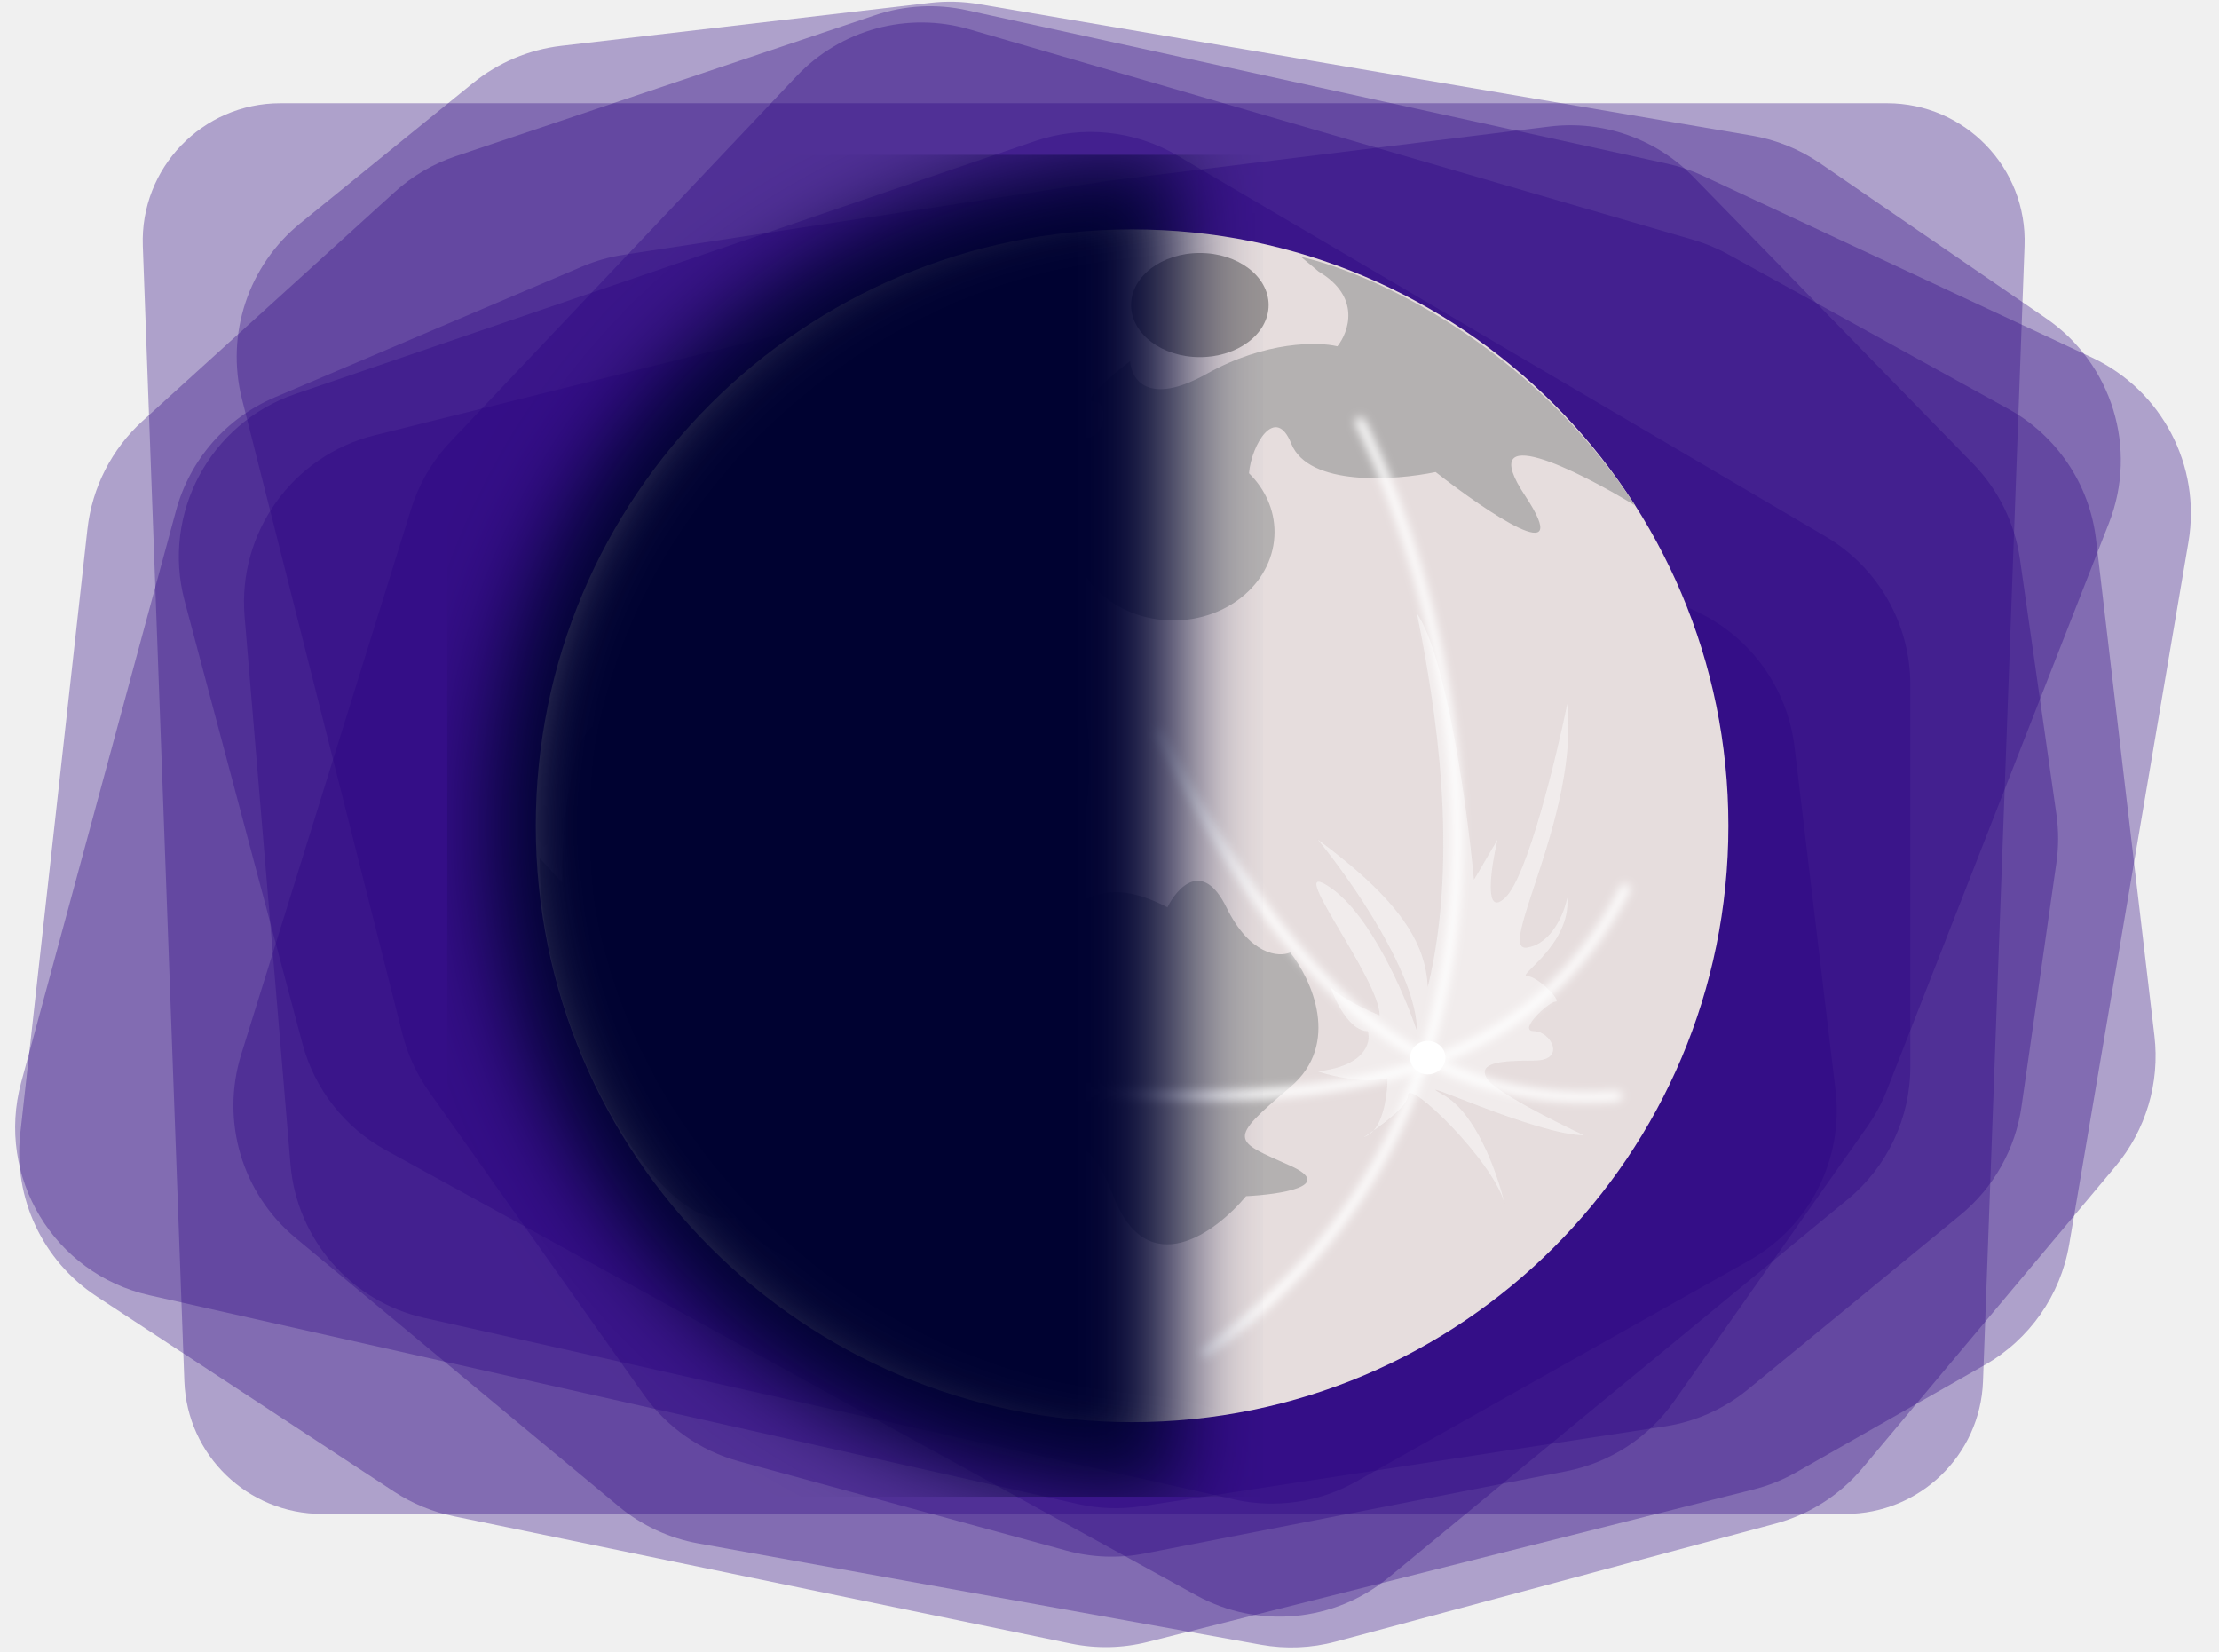
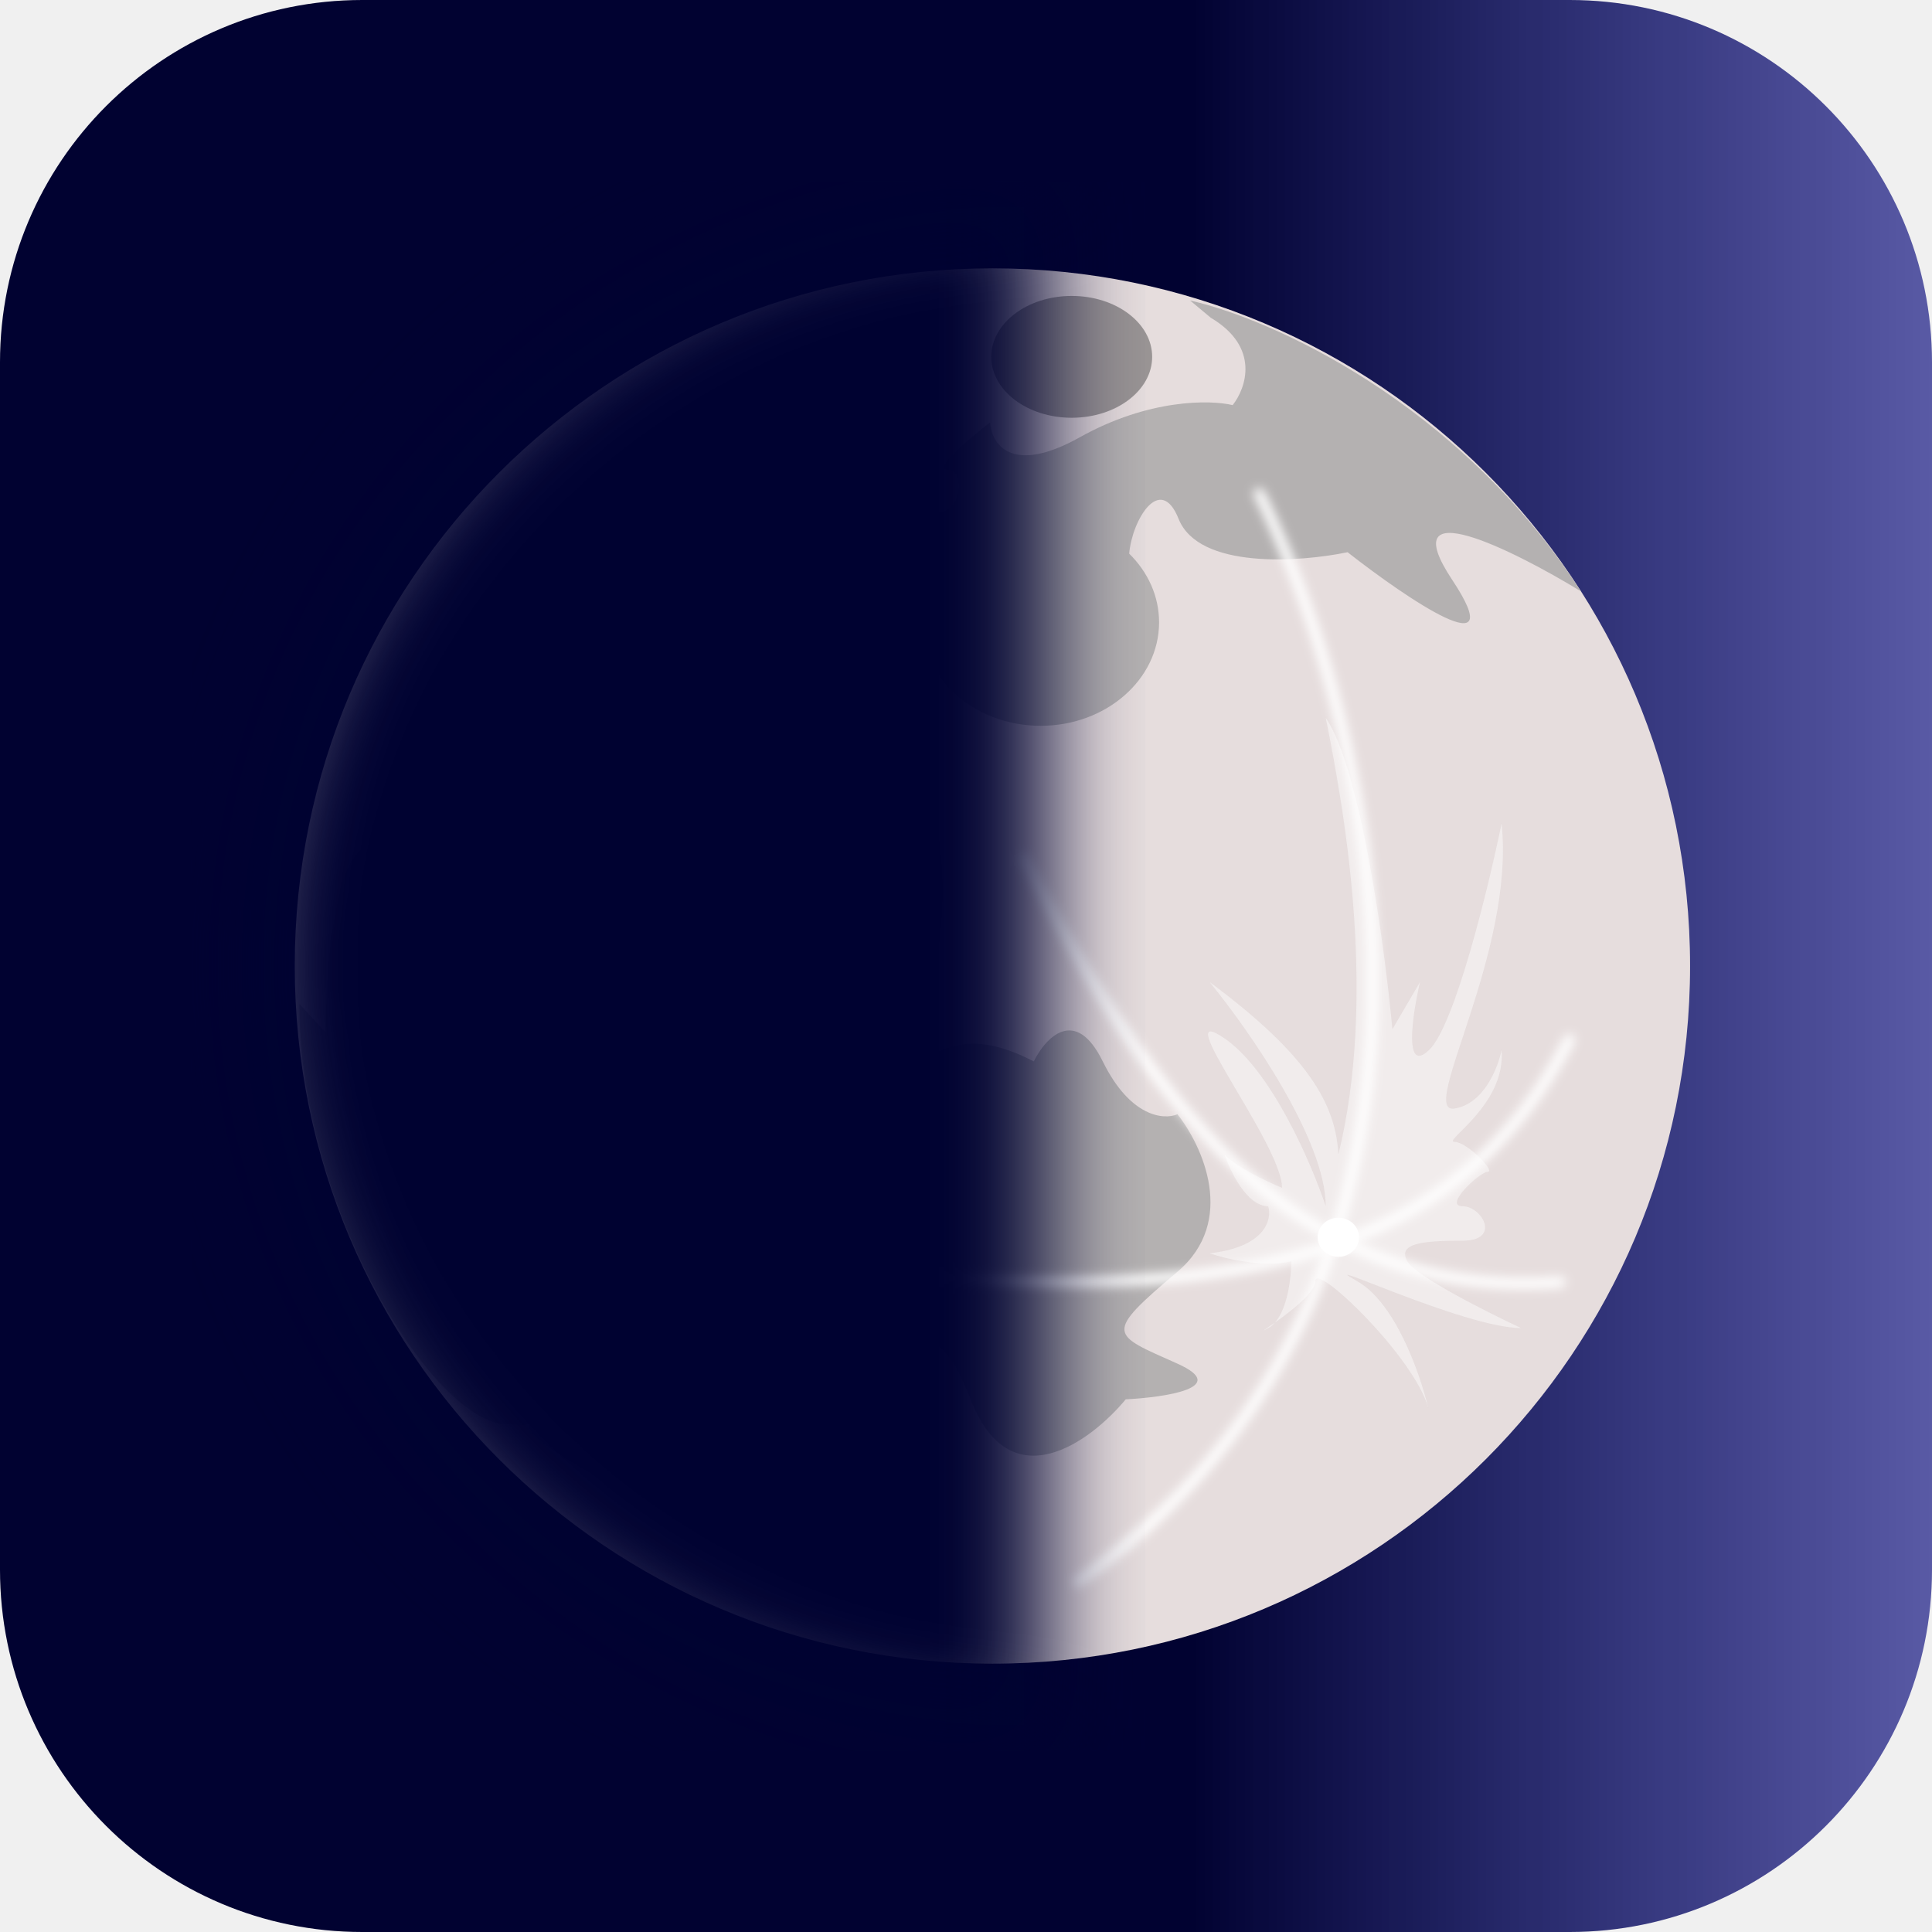
- <svg xmlns="http://www.w3.org/2000/svg" width="86" height="64" viewBox="0 0 86 64" fill="none">
-   <g clip-path="url(#clip0_105_48)">
-     <path d="M5.535 9.528C5.425 6.508 7.843 4 10.865 4H73.134C76.156 4 78.575 6.508 78.464 9.528L76.854 53.528C76.749 56.396 74.394 58.667 71.525 58.667H12.475C9.605 58.667 7.25 56.396 7.145 53.528L5.535 9.528Z" fill="#290081" fill-opacity="0.33" />
-     <path d="M44.479 63.628C43.505 63.873 42.489 63.895 41.506 63.692L17.58 58.757C16.756 58.587 15.972 58.263 15.269 57.802L3.753 50.244C1.655 48.867 0.508 46.429 0.785 43.934L3.388 20.505C3.568 18.891 4.33 17.398 5.533 16.306L15.3 7.438C15.982 6.819 16.784 6.349 17.657 6.055L33.918 0.588C35.062 0.203 36.289 0.136 37.469 0.395L64.61 6.341C65.091 6.447 65.559 6.605 66.005 6.814L81.066 13.85C83.784 15.12 85.319 18.049 84.816 21.006L80.195 48.219C79.861 50.19 78.659 51.907 76.921 52.896L69.623 57.05C69.099 57.349 68.537 57.575 67.952 57.722L44.479 63.628Z" fill="#290081" fill-opacity="0.33" />
-     <path d="M40.104 5.47C41.942 4.841 43.963 5.046 45.638 6.03L70.749 20.787C72.787 21.985 74.038 24.171 74.038 26.535V41.334C74.038 43.326 73.147 45.214 71.609 46.48L53.82 61.129C51.714 62.862 48.765 63.139 46.373 61.826L14.954 44.573C13.357 43.696 12.189 42.204 11.721 40.444L7.156 23.291C6.255 19.906 8.128 16.401 11.442 15.268L40.104 5.47Z" fill="#290081" fill-opacity="0.33" />
-     <path d="M30.87 2.954C32.587 1.14 35.174 0.438 37.572 1.136L65.623 9.293C66.095 9.431 66.551 9.62 66.982 9.858L77.833 15.845C79.716 16.884 80.983 18.767 81.234 20.903L83.497 40.142C83.712 41.966 83.164 43.798 81.984 45.205L72.184 56.89C71.305 57.938 70.125 58.69 68.804 59.045L51.774 63.614C50.825 63.868 49.832 63.91 48.865 63.736L27.061 59.811C25.929 59.607 24.868 59.114 23.983 58.378L11.453 47.971C9.376 46.246 8.544 43.438 9.348 40.86L15.935 19.717C16.238 18.745 16.759 17.856 17.459 17.117L30.87 2.954Z" fill="#290081" fill-opacity="0.33" />
-     <path d="M43 7L60.054 4.903C62.12 4.649 64.187 5.375 65.64 6.866L76.461 17.962C77.448 18.974 78.088 20.274 78.287 21.674L79.699 31.556C79.788 32.182 79.788 32.818 79.698 33.444L78.347 42.876C78.111 44.525 77.266 46.026 75.978 47.083L67.748 53.839C66.822 54.599 65.708 55.095 64.524 55.276L44.242 58.37C43.421 58.496 42.584 58.466 41.774 58.284L5.792 50.194C2.09 49.361 -0.172 45.61 0.82 41.947L6.821 19.791C7.355 17.818 8.764 16.199 10.645 15.399L22.56 10.329C23.074 10.111 23.613 9.957 24.165 9.873L43 7Z" fill="#290081" fill-opacity="0.33" />
-     <path d="M36.261 11.454C37.752 11.083 39.325 11.238 40.715 11.893L65.773 23.706C67.85 24.686 69.277 26.665 69.55 28.946L71.139 42.248C71.459 44.923 70.136 47.528 67.788 48.849L52.563 57.413C51.128 58.22 49.444 58.468 47.837 58.108L16.444 51.071C13.601 50.434 11.501 48.025 11.258 45.122L9.48 23.895C9.207 20.636 11.338 17.66 14.512 16.869L36.261 11.454Z" fill="#290081" fill-opacity="0.33" />
-     <path d="M36.052 0.11C36.681 0.037 37.317 0.054 37.941 0.16L67.889 5.254C68.841 5.416 69.746 5.783 70.542 6.329L79.299 12.337C81.857 14.091 82.866 17.378 81.736 20.265L73.127 42.252C72.932 42.749 72.678 43.221 72.371 43.657L64.877 54.307C63.886 55.714 62.39 56.684 60.702 57.014L44.362 60.202C43.356 60.398 42.319 60.36 41.331 60.09L28.638 56.629C27.148 56.222 25.845 55.311 24.953 54.051L16.622 42.295C16.147 41.624 15.8 40.871 15.598 40.074L9.377 15.461C8.741 12.944 9.623 10.287 11.639 8.651L18.329 3.221C19.312 2.424 20.501 1.922 21.758 1.776L36.052 0.11Z" fill="#290081" fill-opacity="0.33" />
-     <g clip-path="url(#clip1_105_48)">
-       <circle cx="43.875" cy="32" r="23.111" fill="#E6DDDD" />
-       <path d="M55.336 38.245C56.584 33.127 55.615 27.228 54.917 23.776C56.074 25.482 56.871 31.366 57.125 34.094L58.039 32.533C57.785 33.625 57.491 35.602 58.343 34.78C59.196 33.957 60.298 29.437 60.742 27.279C61.199 31.582 57.963 36.912 59.181 36.722C60.156 36.569 60.628 35.364 60.742 34.78C60.895 36.607 58.762 37.826 59.181 37.826C59.6 37.826 60.552 38.816 60.285 38.816C60.019 38.816 58.8 39.958 59.448 39.958C60.095 39.958 60.742 41.1 59.448 41.1C58.153 41.1 57.277 41.176 57.62 41.785C57.894 42.273 60.247 43.461 61.389 43.994C59.524 43.994 54.308 41.519 55.945 42.433C57.203 43.135 58.024 45.441 58.311 46.634C58.324 46.681 58.335 46.728 58.343 46.773C58.334 46.729 58.323 46.682 58.311 46.634C57.85 44.954 54.574 41.803 54.574 42.433C54.574 42.82 53.741 43.454 53.236 43.81C53.17 43.886 53.096 43.948 53.013 43.994C52.708 44.162 52.898 44.048 53.236 43.81C53.661 43.325 53.775 42.301 53.775 41.785C52.861 41.999 51.592 41.697 51.071 41.519C52.929 41.306 53.14 40.389 53.013 39.958C52.312 39.958 51.757 38.816 51.566 38.245C51.962 38.671 53 39.158 53.47 39.349C53.47 37.902 49.624 33.066 51.566 34.399C53.12 35.465 54.447 38.549 54.917 39.958C54.917 37.765 52.353 34.094 51.071 32.533C54.361 34.97 55.247 36.595 55.336 38.245Z" fill="#FCFCFC" fill-opacity="0.5" />
-       <ellipse cx="46.502" cy="11.821" rx="2.665" ry="2.018" fill="#4C4C4C" fill-opacity="0.5" />
-       <ellipse cx="35.532" cy="30.923" rx="6.549" ry="9.595" transform="rotate(11.2529 35.532 30.9231)" fill="#9F9F9F" />
-       <path d="M29.559 21.834C32.566 21.834 35.004 24.902 35.004 28.687C35.004 31.264 33.875 33.508 32.205 34.678C31.68 36.353 31.739 38.954 35.423 38.815C40.487 38.625 37.898 38.054 38.278 37.483C38.659 36.911 39.268 35.046 40.677 35.16C42.086 35.274 42.581 33.789 45.246 35.16C45.627 34.386 46.617 33.302 47.53 35.16C48.444 37.018 49.561 37.102 50.005 36.911C50.83 37.952 51.985 40.452 50.005 42.128C47.53 44.222 47.797 44.184 50.005 45.173C51.772 45.965 49.599 46.29 48.292 46.354C47.124 47.763 44.462 49.735 43.152 46.354C41.842 42.973 40.956 44.945 40.677 46.354C40.144 48.638 37.738 52.522 32.377 49.781C28.647 47.873 28.432 47.311 28.542 47.174C28.431 47.19 28.212 47.204 27.808 47.191C25.295 47.115 20.916 39.919 20.916 33.256L21.792 34.208C21.779 32.457 22.005 28.786 23.011 28.116C24.267 27.279 21.412 33.447 24.267 35.845C26.552 37.764 25.219 33.65 24.267 31.353L24.58 31.463C24.281 30.614 24.115 29.675 24.115 28.687C24.115 24.902 26.552 21.834 29.559 21.834Z" fill="#B4B1B1" />
-       <path d="M50.424 9.955C53.038 10.539 59.288 13.283 63.369 19.588C61.123 18.217 57.125 16.222 59.105 19.207C61.085 22.192 57.62 19.842 55.64 18.293C54.054 18.623 50.713 18.864 50.043 17.189C49.433 15.664 48.499 17.23 48.406 18.34C49.022 18.945 49.396 19.742 49.396 20.616C49.396 22.508 47.64 24.043 45.474 24.043C43.822 24.043 42.408 23.15 41.831 21.886C41.03 23.169 39.449 24.043 37.631 24.043C35.002 24.043 32.872 22.219 32.872 19.969C32.872 17.719 35.002 15.895 37.631 15.895C39.058 15.895 40.338 16.432 41.21 17.284C41.364 17.076 41.619 16.907 42.009 16.961C42.847 17.075 42.999 15.552 42.39 15.552C41.903 15.552 43.126 14.511 43.799 13.991C43.837 14.689 44.484 15.765 46.769 14.486C49.053 13.207 51.096 13.242 51.833 13.42C52.277 12.861 52.754 11.501 51.109 10.526L50.424 9.955Z" fill="#B4B1B1" />
-       <g filter="url(#filter0_f_105_48)">
-         <path d="M52.709 16.351C56.592 24.207 60.826 42.417 46.693 52.407" stroke="white" stroke-width="0.361" stroke-linecap="round" />
+ <svg xmlns="http://www.w3.org/2000/svg" width="64" height="64" viewBox="0 0 64 64" fill="none">
+   <g clip-path="url(#clip0_107_301)">
+     <rect width="64" height="64" rx="12" fill="url(#paint0_linear_107_301)" />
+     <g clip-path="url(#clip1_107_301)">
+       <circle cx="32.875" cy="32" r="23.111" fill="#E6DDDD" />
+       <path d="M44.336 38.245C45.584 33.127 44.615 27.228 43.917 23.776C45.074 25.482 45.871 31.366 46.125 34.094L47.039 32.533C46.785 33.625 46.491 35.602 47.343 34.78C48.196 33.957 49.298 29.437 49.742 27.279C50.199 31.582 46.963 36.912 48.181 36.722C49.156 36.569 49.628 35.364 49.742 34.78C49.895 36.607 47.762 37.826 48.181 37.826C48.6 37.826 49.552 38.816 49.285 38.816C49.019 38.816 47.8 39.958 48.448 39.958C49.095 39.958 49.742 41.1 48.448 41.1C47.153 41.1 46.277 41.176 46.62 41.785C46.894 42.273 49.247 43.461 50.389 43.994C48.524 43.994 43.308 41.519 44.945 42.433C46.203 43.135 47.024 45.441 47.311 46.634C47.324 46.681 47.335 46.728 47.343 46.773C47.334 46.729 47.323 46.682 47.311 46.634C46.85 44.954 43.574 41.803 43.574 42.433C43.574 42.82 42.741 43.454 42.236 43.81C42.17 43.886 42.096 43.948 42.013 43.994C41.708 44.162 41.898 44.048 42.236 43.81C42.661 43.325 42.775 42.301 42.775 41.785C41.861 41.999 40.592 41.697 40.071 41.519C41.929 41.306 42.14 40.389 42.013 39.958C41.312 39.958 40.757 38.816 40.566 38.245C40.962 38.671 42 39.158 42.47 39.349C42.47 37.902 38.624 33.066 40.566 34.399C42.12 35.465 43.447 38.549 43.917 39.958C43.917 37.765 41.353 34.094 40.071 32.533C43.361 34.97 44.247 36.595 44.336 38.245Z" fill="#FCFCFC" fill-opacity="0.5" />
+       <ellipse cx="35.502" cy="11.821" rx="2.665" ry="2.018" fill="#4C4C4C" fill-opacity="0.5" />
+       <ellipse cx="24.532" cy="30.923" rx="6.549" ry="9.595" transform="rotate(11.2529 24.532 30.9231)" fill="#9F9F9F" />
+       <path d="M18.559 21.834C21.566 21.834 24.004 24.902 24.004 28.687C24.004 31.264 22.875 33.508 21.205 34.678C20.68 36.353 20.739 38.954 24.423 38.815C29.487 38.625 26.898 38.054 27.278 37.483C27.659 36.911 28.268 35.046 29.677 35.16C31.086 35.274 31.581 33.789 34.246 35.16C34.627 34.386 35.617 33.302 36.53 35.16C37.444 37.018 38.561 37.102 39.005 36.911C39.83 37.952 40.985 40.452 39.005 42.128C36.53 44.222 36.797 44.184 39.005 45.173C40.772 45.965 38.599 46.29 37.292 46.354C36.124 47.763 33.462 49.735 32.152 46.354C30.842 42.973 29.956 44.945 29.677 46.354C29.144 48.638 26.738 52.522 21.377 49.781C17.647 47.873 17.432 47.311 17.542 47.174C17.431 47.19 17.212 47.204 16.808 47.191C14.295 47.115 9.917 39.919 9.916 33.256L10.792 34.208C10.78 32.457 11.005 28.786 12.011 28.116C13.267 27.279 10.412 33.447 13.267 35.845C15.552 37.764 14.219 33.65 13.267 31.353L13.58 31.463C13.281 30.614 13.115 29.675 13.115 28.687C13.115 24.902 15.552 21.834 18.559 21.834Z" fill="#B4B1B1" />
+       <path d="M39.424 9.955C42.038 10.539 48.288 13.283 52.369 19.588C50.123 18.217 46.125 16.222 48.105 19.207C50.085 22.192 46.62 19.842 44.64 18.293C43.054 18.623 39.713 18.864 39.043 17.189C38.433 15.664 37.499 17.23 37.406 18.34C38.022 18.945 38.396 19.742 38.396 20.616C38.396 22.508 36.64 24.043 34.474 24.043C32.822 24.043 31.408 23.15 30.831 21.886C30.03 23.169 28.449 24.043 26.631 24.043C24.002 24.043 21.872 22.219 21.872 19.969C21.872 17.719 24.002 15.895 26.631 15.895C28.058 15.895 29.338 16.432 30.21 17.284C30.364 17.076 30.619 16.907 31.009 16.961C31.847 17.075 31.999 15.552 31.39 15.552C30.903 15.552 32.126 14.511 32.799 13.991C32.837 14.689 33.484 15.765 35.769 14.486C38.053 13.207 40.096 13.242 40.833 13.42C41.277 12.861 41.754 11.501 40.109 10.526L39.424 9.955Z" fill="#B4B1B1" />
+       <g filter="url(#filter0_f_107_301)">
+         <path d="M41.709 16.351C45.592 24.207 49.826 42.417 35.693 52.407" stroke="white" stroke-width="0.361" stroke-linecap="round" />
      </g>
-       <g filter="url(#filter1_f_105_48)">
-         <path d="M62.989 34.437C59.486 41.214 52.937 43.117 41.743 42.28" stroke="white" stroke-width="0.361" stroke-linecap="round" />
+       <g filter="url(#filter1_f_107_301)">
+         <path d="M51.989 34.437C48.486 41.214 41.937 43.117 30.743 42.28" stroke="white" stroke-width="0.361" stroke-linecap="round" />
      </g>
-       <g filter="url(#filter2_f_105_48)">
-         <path d="M62.684 42.472C55.075 43.02 50.034 38.426 44.909 28.439" stroke="white" stroke-width="0.361" stroke-linecap="round" />
+       <g filter="url(#filter2_f_107_301)">
+         <path d="M51.684 42.472C44.075 43.02 39.034 38.426 33.909 28.439" stroke="white" stroke-width="0.361" stroke-linecap="round" />
      </g>
-       <ellipse cx="55.335" cy="40.986" rx="0.685" ry="0.647" fill="white" />
-       <g filter="url(#filter3_f_105_48)">
-         <path d="M45.681 32C45.681 48.526 45.681 58 45.681 58C30.922 58 18.959 46.359 18.959 32C18.959 17.641 30.922 6 45.681 6C45.681 6 45.681 15.474 45.681 32Z" fill="#000231" />
+       <ellipse cx="44.335" cy="40.986" rx="0.685" ry="0.647" fill="white" />
+       <g filter="url(#filter3_f_107_301)">
+         <path d="M34.681 32C34.681 48.526 34.681 58 34.681 58C19.922 58 7.958 46.359 7.958 32C7.958 17.641 19.922 6 34.681 6C34.681 6 34.681 15.474 34.681 32Z" fill="#000231" />
      </g>
    </g>
  </g>
  <defs>
-     <filter id="filter0_f_105_48" x="46.151" y="15.809" width="10.864" height="37.14" filterUnits="userSpaceOnUse" color-interpolation-filters="sRGB">
+     <filter id="filter0_f_107_301" x="35.151" y="15.809" width="10.864" height="37.14" filterUnits="userSpaceOnUse" color-interpolation-filters="sRGB">
      <feFlood flood-opacity="0" result="BackgroundImageFix" />
      <feBlend mode="normal" in="SourceGraphic" in2="BackgroundImageFix" result="shape" />
-       <feGaussianBlur stdDeviation="0.181" result="effect1_foregroundBlur_105_48" />
+       <feGaussianBlur stdDeviation="0.181" result="effect1_foregroundBlur_107_301" />
    </filter>
-     <filter id="filter1_f_105_48" x="41.201" y="33.895" width="22.329" height="9.112" filterUnits="userSpaceOnUse" color-interpolation-filters="sRGB">
+     <filter id="filter1_f_107_301" x="30.201" y="33.895" width="22.329" height="9.112" filterUnits="userSpaceOnUse" color-interpolation-filters="sRGB">
      <feFlood flood-opacity="0" result="BackgroundImageFix" />
      <feBlend mode="normal" in="SourceGraphic" in2="BackgroundImageFix" result="shape" />
-       <feGaussianBlur stdDeviation="0.181" result="effect1_foregroundBlur_105_48" />
+       <feGaussianBlur stdDeviation="0.181" result="effect1_foregroundBlur_107_301" />
    </filter>
-     <filter id="filter2_f_105_48" x="44.367" y="27.897" width="18.859" height="15.16" filterUnits="userSpaceOnUse" color-interpolation-filters="sRGB">
+     <filter id="filter2_f_107_301" x="33.367" y="27.897" width="18.859" height="15.16" filterUnits="userSpaceOnUse" color-interpolation-filters="sRGB">
      <feFlood flood-opacity="0" result="BackgroundImageFix" />
      <feBlend mode="normal" in="SourceGraphic" in2="BackgroundImageFix" result="shape" />
-       <feGaussianBlur stdDeviation="0.181" result="effect1_foregroundBlur_105_48" />
+       <feGaussianBlur stdDeviation="0.181" result="effect1_foregroundBlur_107_301" />
    </filter>
-     <filter id="filter3_f_105_48" x="15.709" y="2.75" width="33.222" height="58.5" filterUnits="userSpaceOnUse" color-interpolation-filters="sRGB">
+     <filter id="filter3_f_107_301" x="4.708" y="2.75" width="33.222" height="58.5" filterUnits="userSpaceOnUse" color-interpolation-filters="sRGB">
      <feFlood flood-opacity="0" result="BackgroundImageFix" />
      <feBlend mode="normal" in="SourceGraphic" in2="BackgroundImageFix" result="shape" />
-       <feGaussianBlur stdDeviation="1.625" result="effect1_foregroundBlur_105_48" />
+       <feGaussianBlur stdDeviation="1.625" result="effect1_foregroundBlur_107_301" />
    </filter>
-     <clipPath id="clip0_105_48">
-       <rect width="85.333" height="64" fill="white" />
+     <linearGradient id="paint0_linear_107_301" x1="73.5" y1="32" x2="39.5" y2="32" gradientUnits="userSpaceOnUse">
+       <stop stop-color="#030697" stop-opacity="0.5" />
+       <stop offset="1" stop-color="#010231" />
+     </linearGradient>
+     <clipPath id="clip0_107_301">
+       <rect width="64" height="64" fill="white" />
    </clipPath>
-     <clipPath id="clip1_105_48">
-       <rect width="52" height="52" fill="white" transform="translate(17.3335 6)" />
+     <clipPath id="clip1_107_301">
+       <rect width="52" height="52" fill="white" transform="translate(6.3335 6)" />
    </clipPath>
  </defs>
</svg>
